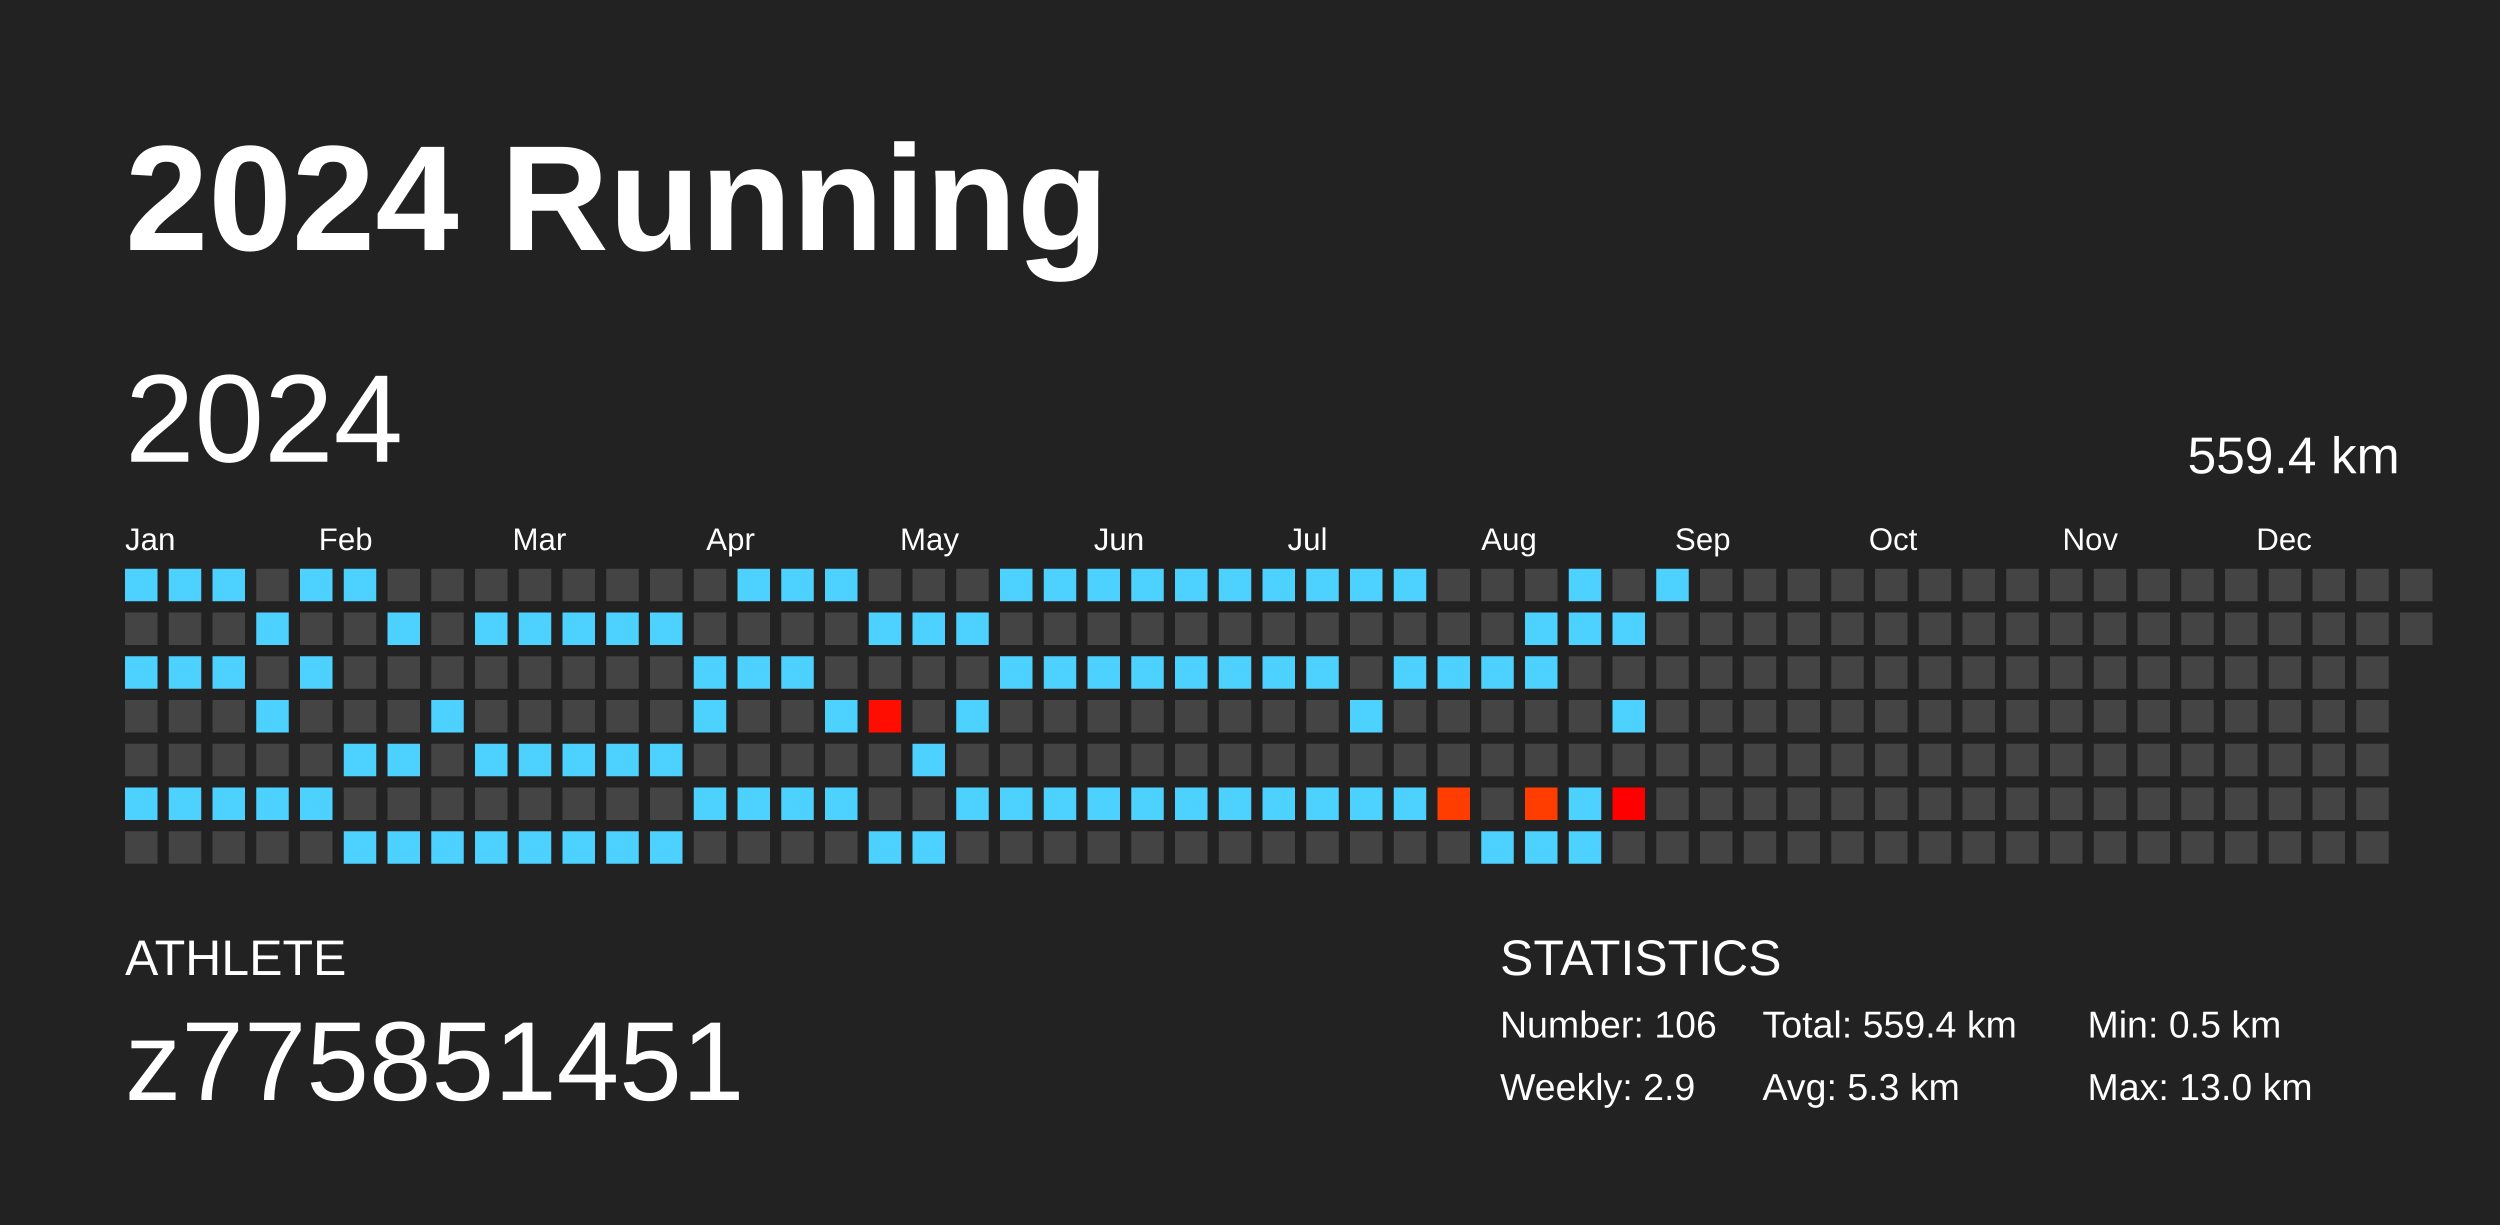
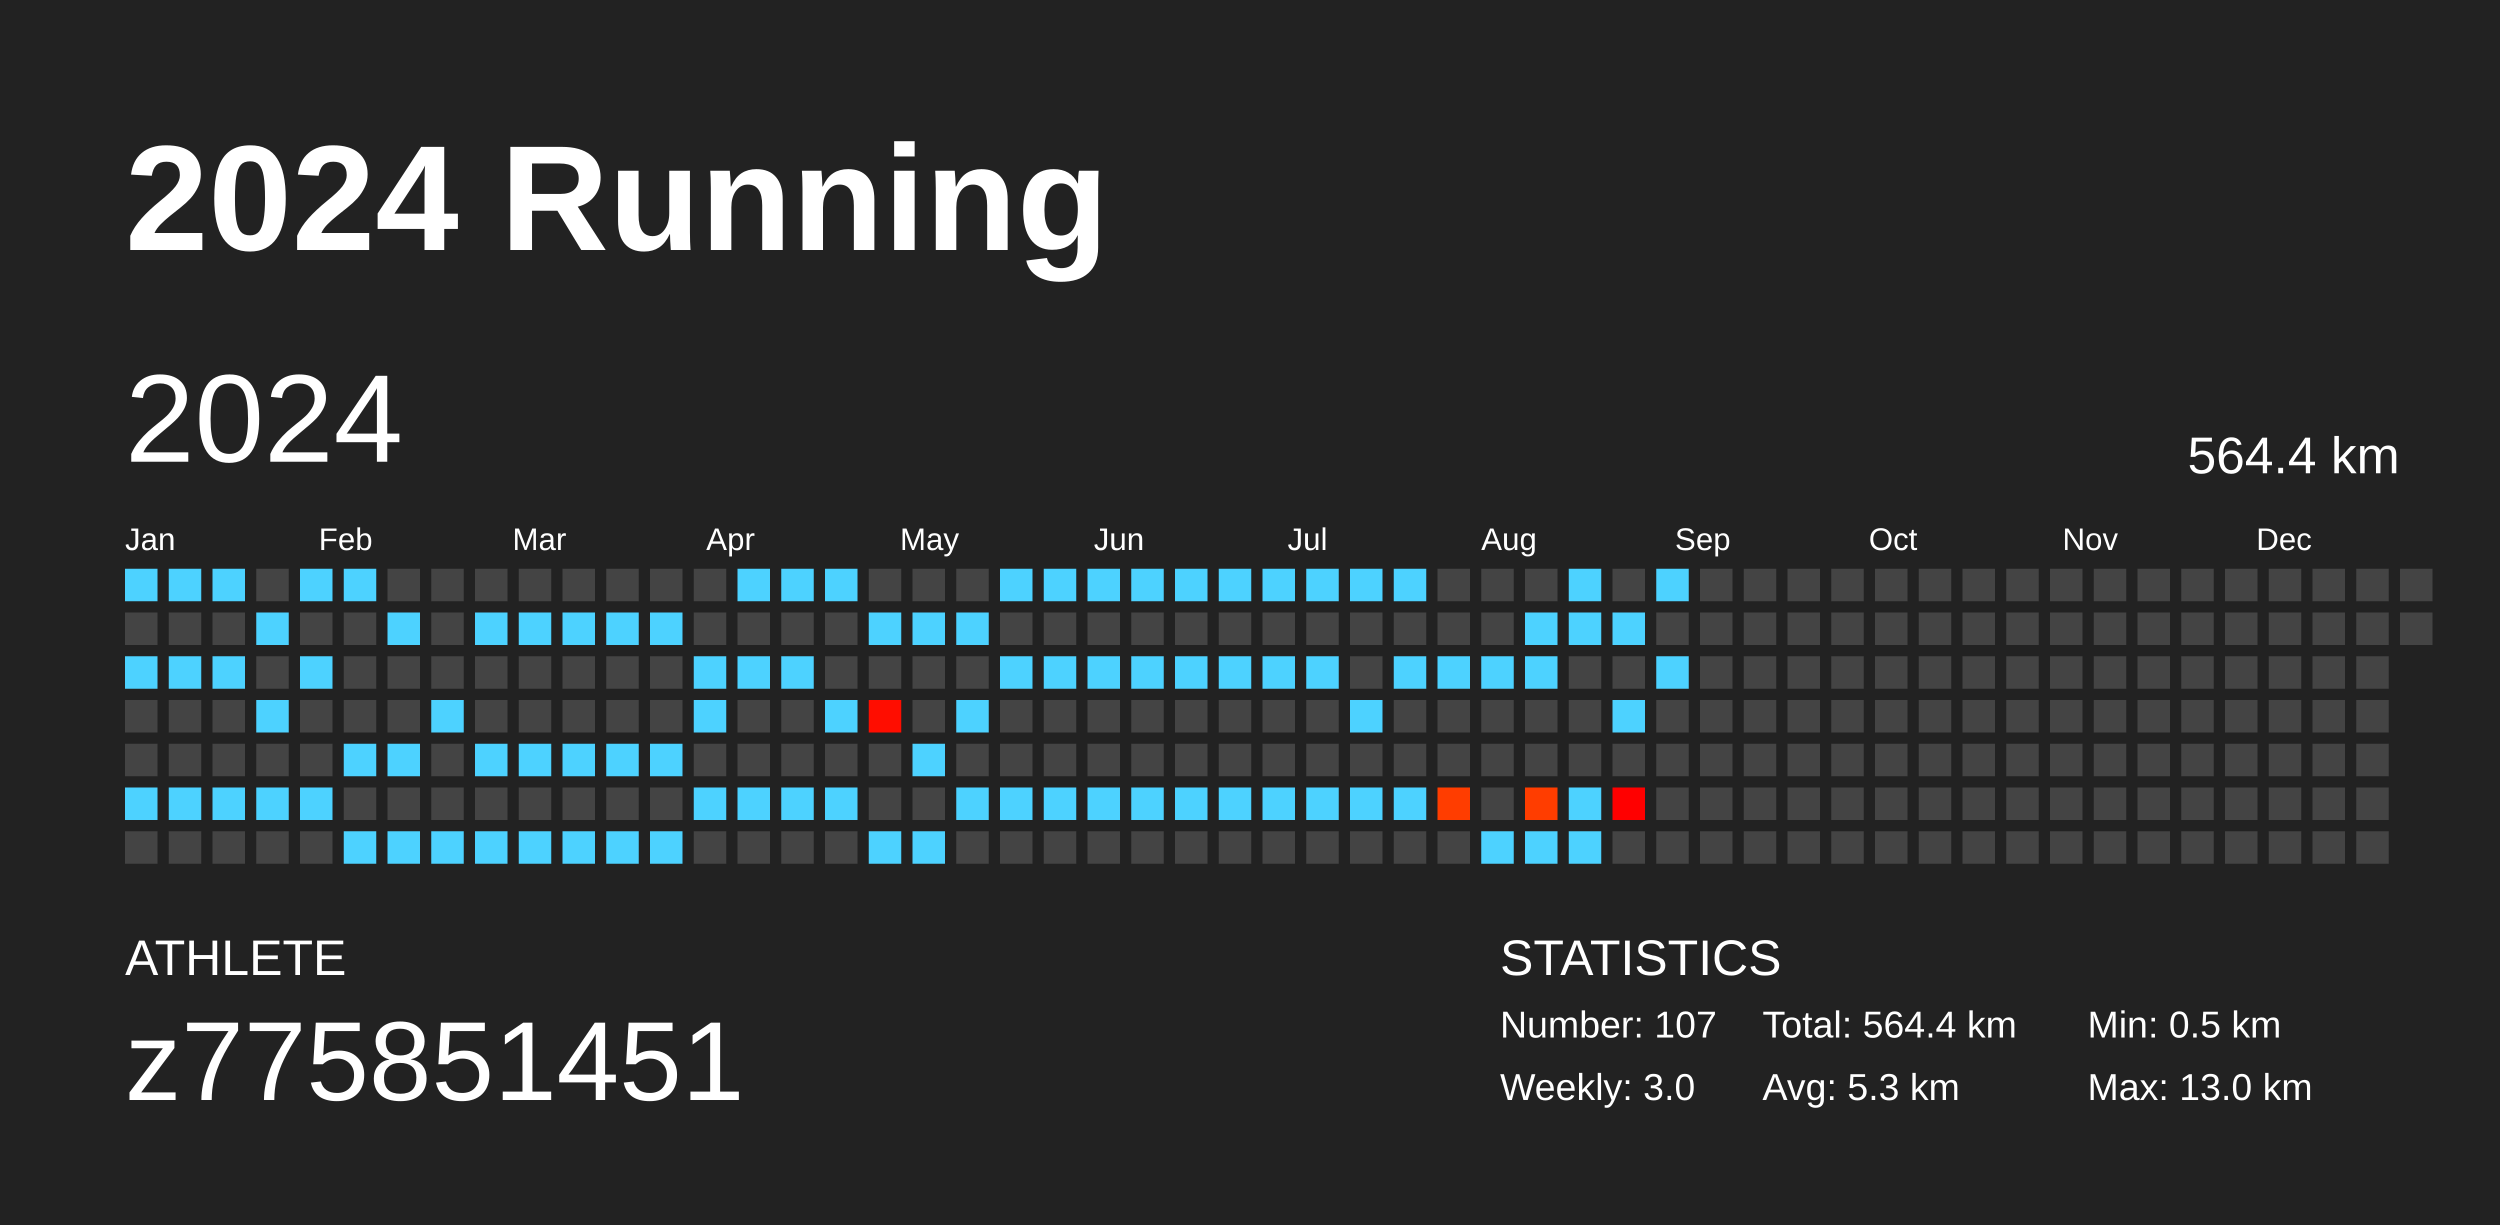
<svg xmlns="http://www.w3.org/2000/svg" baseProfile="full" height="98mm" version="1.1" viewBox="0,0,200,98" width="200mm">
  <defs />
  <rect fill="#222222" height="98" width="200" x="0" y="0" />
  <text fill="#FFFFFF" style="font-size:12px; font-family:Arial; font-weight:bold;" x="10" y="20">2024 Running</text>
  <text fill="#FFFFFF" style="font-size:4px; font-family:Arial" x="10" y="78">ATHLETE</text>
  <text fill="#FFFFFF" style="font-size:9px; font-family:Arial" x="10" y="88">z775851451</text>
  <text fill="#FFFFFF" style="font-size:4px; font-family:Arial" x="120" y="78">STATISTICS</text>
-   <text fill="#FFFFFF" style="font-size:3px; font-family:Arial" x="120" y="83">Number: 106</text>
-   <text fill="#FFFFFF" style="font-size:3px; font-family:Arial" x="120" y="88">Weekly: 2.9</text>
-   <text fill="#FFFFFF" style="font-size:3px; font-family:Arial" x="141" y="83">Total: 559.4 km</text>
+   <text fill="#FFFFFF" style="font-size:3px; font-family:Arial" x="120" y="83">Number: 107</text>
+   <text fill="#FFFFFF" style="font-size:3px; font-family:Arial" x="120" y="88">Weekly: 3.0</text>
+   <text fill="#FFFFFF" style="font-size:3px; font-family:Arial" x="141" y="83">Total: 564.4 km</text>
  <text fill="#FFFFFF" style="font-size:3px; font-family:Arial" x="141" y="88">Avg: 5.3 km</text>
  <text fill="#FFFFFF" style="font-size:3px; font-family:Arial" x="167" y="83">Min: 0.5 km</text>
  <text fill="#FFFFFF" style="font-size:3px; font-family:Arial" x="167" y="88">Max: 13.0 km</text>
  <text dominant-baseline="hanging" fill="#FFFFFF" style="font-size:10.0px; font-family:Arial;" x="10" y="30">2024</text>
-   <text dominant-baseline="hanging" fill="#FFFFFF" style="font-size:4.125px; font-family:Arial;" x="175" y="35">559.4 km</text>
+   <text dominant-baseline="hanging" fill="#FFFFFF" style="font-size:4.125px; font-family:Arial;" x="175" y="35">564.4 km</text>
  <text fill="#FFFFFF" style="font-size:2.5px; font-family:Arial" x="10.0" y="44">Jan</text>
  <text fill="#FFFFFF" style="font-size:2.5px; font-family:Arial" x="25.5" y="44">Feb</text>
  <text fill="#FFFFFF" style="font-size:2.5px; font-family:Arial" x="41.0" y="44">Mar</text>
  <text fill="#FFFFFF" style="font-size:2.5px; font-family:Arial" x="56.5" y="44">Apr</text>
  <text fill="#FFFFFF" style="font-size:2.5px; font-family:Arial" x="72.0" y="44">May</text>
  <text fill="#FFFFFF" style="font-size:2.5px; font-family:Arial" x="87.5" y="44">Jun</text>
  <text fill="#FFFFFF" style="font-size:2.5px; font-family:Arial" x="103.0" y="44">Jul</text>
  <text fill="#FFFFFF" style="font-size:2.5px; font-family:Arial" x="118.5" y="44">Aug</text>
  <text fill="#FFFFFF" style="font-size:2.5px; font-family:Arial" x="134.0" y="44">Sep</text>
  <text fill="#FFFFFF" style="font-size:2.5px; font-family:Arial" x="149.5" y="44">Oct</text>
  <text fill="#FFFFFF" style="font-size:2.5px; font-family:Arial" x="165.0" y="44">Nov</text>
  <text fill="#FFFFFF" style="font-size:2.5px; font-family:Arial" x="180.5" y="44">Dec</text>
  <rect fill="#4dd2ff" height="2.6" width="2.6" x="10.0" y="45.5" />
  <rect fill="#444444" height="2.6" width="2.6" x="10.0" y="49.0" />
  <rect fill="#4dd2ff" height="2.6" width="2.6" x="10.0" y="52.5" />
  <rect fill="#444444" height="2.6" width="2.6" x="10.0" y="56.0" />
  <rect fill="#444444" height="2.6" width="2.6" x="10.0" y="59.5" />
  <rect fill="#4dd2ff" height="2.6" width="2.6" x="10.0" y="63.0" />
  <rect fill="#444444" height="2.6" width="2.6" x="10.0" y="66.5" />
  <rect fill="#4dd2ff" height="2.6" width="2.6" x="13.5" y="45.5" />
  <rect fill="#444444" height="2.6" width="2.6" x="13.5" y="49.0" />
  <rect fill="#4dd2ff" height="2.6" width="2.6" x="13.5" y="52.5" />
  <rect fill="#444444" height="2.6" width="2.6" x="13.5" y="56.0" />
  <rect fill="#444444" height="2.6" width="2.6" x="13.5" y="59.5" />
  <rect fill="#4dd2ff" height="2.6" width="2.6" x="13.5" y="63.0" />
  <rect fill="#444444" height="2.6" width="2.6" x="13.5" y="66.5" />
  <rect fill="#4dd2ff" height="2.6" width="2.6" x="17.0" y="45.5" />
  <rect fill="#444444" height="2.6" width="2.6" x="17.0" y="49.0" />
  <rect fill="#4dd2ff" height="2.6" width="2.6" x="17.0" y="52.5" />
  <rect fill="#444444" height="2.6" width="2.6" x="17.0" y="56.0" />
  <rect fill="#444444" height="2.6" width="2.6" x="17.0" y="59.5" />
  <rect fill="#4dd2ff" height="2.6" width="2.6" x="17.0" y="63.0" />
  <rect fill="#444444" height="2.6" width="2.6" x="17.0" y="66.5" />
  <rect fill="#444444" height="2.6" width="2.6" x="20.5" y="45.5" />
  <rect fill="#4dd2ff" height="2.6" width="2.6" x="20.5" y="49.0" />
  <rect fill="#444444" height="2.6" width="2.6" x="20.5" y="52.5" />
  <rect fill="#4dd2ff" height="2.6" width="2.6" x="20.5" y="56.0" />
  <rect fill="#444444" height="2.6" width="2.6" x="20.5" y="59.5" />
  <rect fill="#4dd2ff" height="2.6" width="2.6" x="20.5" y="63.0" />
  <rect fill="#444444" height="2.6" width="2.6" x="20.5" y="66.5" />
  <rect fill="#4dd2ff" height="2.6" width="2.6" x="24.0" y="45.5" />
  <rect fill="#444444" height="2.6" width="2.6" x="24.0" y="49.0" />
  <rect fill="#4dd2ff" height="2.6" width="2.6" x="24.0" y="52.5" />
  <rect fill="#444444" height="2.6" width="2.6" x="24.0" y="56.0" />
  <rect fill="#444444" height="2.6" width="2.6" x="24.0" y="59.5" />
  <rect fill="#4dd2ff" height="2.6" width="2.6" x="24.0" y="63.0" />
  <rect fill="#444444" height="2.6" width="2.6" x="24.0" y="66.5" />
  <rect fill="#4dd2ff" height="2.6" width="2.6" x="27.5" y="45.5" />
  <rect fill="#444444" height="2.6" width="2.6" x="27.5" y="49.0" />
  <rect fill="#444444" height="2.6" width="2.6" x="27.5" y="52.5" />
  <rect fill="#444444" height="2.6" width="2.6" x="27.5" y="56.0" />
  <rect fill="#4dd2ff" height="2.6" width="2.6" x="27.5" y="59.5" />
  <rect fill="#444444" height="2.6" width="2.6" x="27.5" y="63.0" />
  <rect fill="#4dd2ff" height="2.6" width="2.6" x="27.5" y="66.5" />
  <rect fill="#444444" height="2.6" width="2.6" x="31.0" y="45.5" />
  <rect fill="#4dd2ff" height="2.6" width="2.6" x="31.0" y="49.0" />
  <rect fill="#444444" height="2.6" width="2.6" x="31.0" y="52.5" />
  <rect fill="#444444" height="2.6" width="2.6" x="31.0" y="56.0" />
  <rect fill="#4dd2ff" height="2.6" width="2.6" x="31.0" y="59.5" />
  <rect fill="#444444" height="2.6" width="2.6" x="31.0" y="63.0" />
  <rect fill="#4dd2ff" height="2.6" width="2.6" x="31.0" y="66.5" />
  <rect fill="#444444" height="2.6" width="2.6" x="34.5" y="45.5" />
  <rect fill="#444444" height="2.6" width="2.6" x="34.5" y="49.0" />
  <rect fill="#444444" height="2.6" width="2.6" x="34.5" y="52.5" />
  <rect fill="#4dd2ff" height="2.6" width="2.6" x="34.5" y="56.0" />
  <rect fill="#444444" height="2.6" width="2.6" x="34.5" y="59.5" />
  <rect fill="#444444" height="2.6" width="2.6" x="34.5" y="63.0" />
  <rect fill="#4dd2ff" height="2.6" width="2.6" x="34.5" y="66.5" />
  <rect fill="#444444" height="2.6" width="2.6" x="38.0" y="45.5" />
  <rect fill="#4dd2ff" height="2.6" width="2.6" x="38.0" y="49.0" />
  <rect fill="#444444" height="2.6" width="2.6" x="38.0" y="52.5" />
  <rect fill="#444444" height="2.6" width="2.6" x="38.0" y="56.0" />
  <rect fill="#4dd2ff" height="2.6" width="2.6" x="38.0" y="59.5" />
  <rect fill="#444444" height="2.6" width="2.6" x="38.0" y="63.0" />
  <rect fill="#4dd2ff" height="2.6" width="2.6" x="38.0" y="66.5" />
  <rect fill="#444444" height="2.6" width="2.6" x="41.5" y="45.5" />
  <rect fill="#4dd2ff" height="2.6" width="2.6" x="41.5" y="49.0" />
  <rect fill="#444444" height="2.6" width="2.6" x="41.5" y="52.5" />
  <rect fill="#444444" height="2.6" width="2.6" x="41.5" y="56.0" />
  <rect fill="#4dd2ff" height="2.6" width="2.6" x="41.5" y="59.5" />
  <rect fill="#444444" height="2.6" width="2.6" x="41.5" y="63.0" />
  <rect fill="#4dd2ff" height="2.6" width="2.6" x="41.5" y="66.5" />
  <rect fill="#444444" height="2.6" width="2.6" x="45.0" y="45.5" />
  <rect fill="#4dd2ff" height="2.6" width="2.6" x="45.0" y="49.0" />
  <rect fill="#444444" height="2.6" width="2.6" x="45.0" y="52.5" />
  <rect fill="#444444" height="2.6" width="2.6" x="45.0" y="56.0" />
  <rect fill="#4dd2ff" height="2.6" width="2.6" x="45.0" y="59.5" />
  <rect fill="#444444" height="2.6" width="2.6" x="45.0" y="63.0" />
  <rect fill="#4dd2ff" height="2.6" width="2.6" x="45.0" y="66.5" />
  <rect fill="#444444" height="2.6" width="2.6" x="48.5" y="45.5" />
  <rect fill="#4dd2ff" height="2.6" width="2.6" x="48.5" y="49.0" />
  <rect fill="#444444" height="2.6" width="2.6" x="48.5" y="52.5" />
  <rect fill="#444444" height="2.6" width="2.6" x="48.5" y="56.0" />
  <rect fill="#4dd2ff" height="2.6" width="2.6" x="48.5" y="59.5" />
  <rect fill="#444444" height="2.6" width="2.6" x="48.5" y="63.0" />
  <rect fill="#4dd2ff" height="2.6" width="2.6" x="48.5" y="66.5" />
  <rect fill="#444444" height="2.6" width="2.6" x="52.0" y="45.5" />
  <rect fill="#4dd2ff" height="2.6" width="2.6" x="52.0" y="49.0" />
  <rect fill="#444444" height="2.6" width="2.6" x="52.0" y="52.5" />
  <rect fill="#444444" height="2.6" width="2.6" x="52.0" y="56.0" />
  <rect fill="#4dd2ff" height="2.6" width="2.6" x="52.0" y="59.5" />
  <rect fill="#444444" height="2.6" width="2.6" x="52.0" y="63.0" />
  <rect fill="#4dd2ff" height="2.6" width="2.6" x="52.0" y="66.5" />
  <rect fill="#444444" height="2.6" width="2.6" x="55.5" y="45.5" />
  <rect fill="#444444" height="2.6" width="2.6" x="55.5" y="49.0" />
  <rect fill="#4dd2ff" height="2.6" width="2.6" x="55.5" y="52.5" />
  <rect fill="#4dd2ff" height="2.6" width="2.6" x="55.5" y="56.0" />
  <rect fill="#444444" height="2.6" width="2.6" x="55.5" y="59.5" />
  <rect fill="#4dd2ff" height="2.6" width="2.6" x="55.5" y="63.0" />
  <rect fill="#444444" height="2.6" width="2.6" x="55.5" y="66.5" />
  <rect fill="#4dd2ff" height="2.6" width="2.6" x="59.0" y="45.5" />
  <rect fill="#444444" height="2.6" width="2.6" x="59.0" y="49.0" />
  <rect fill="#4dd2ff" height="2.6" width="2.6" x="59.0" y="52.5" />
  <rect fill="#444444" height="2.6" width="2.6" x="59.0" y="56.0" />
  <rect fill="#444444" height="2.6" width="2.6" x="59.0" y="59.5" />
  <rect fill="#4dd2ff" height="2.6" width="2.6" x="59.0" y="63.0" />
  <rect fill="#444444" height="2.6" width="2.6" x="59.0" y="66.5" />
  <rect fill="#4dd2ff" height="2.6" width="2.6" x="62.5" y="45.5" />
  <rect fill="#444444" height="2.6" width="2.6" x="62.5" y="49.0" />
  <rect fill="#4dd2ff" height="2.6" width="2.6" x="62.5" y="52.5" />
  <rect fill="#444444" height="2.6" width="2.6" x="62.5" y="56.0" />
  <rect fill="#444444" height="2.6" width="2.6" x="62.5" y="59.5" />
  <rect fill="#4dd2ff" height="2.6" width="2.6" x="62.5" y="63.0" />
  <rect fill="#444444" height="2.6" width="2.6" x="62.5" y="66.5" />
  <rect fill="#4dd2ff" height="2.6" width="2.6" x="66.0" y="45.5" />
  <rect fill="#444444" height="2.6" width="2.6" x="66.0" y="49.0" />
  <rect fill="#444444" height="2.6" width="2.6" x="66.0" y="52.5" />
  <rect fill="#4dd2ff" height="2.6" width="2.6" x="66.0" y="56.0" />
  <rect fill="#444444" height="2.6" width="2.6" x="66.0" y="59.5" />
  <rect fill="#4dd2ff" height="2.6" width="2.6" x="66.0" y="63.0" />
  <rect fill="#444444" height="2.6" width="2.6" x="66.0" y="66.5" />
  <rect fill="#444444" height="2.6" width="2.6" x="69.5" y="45.5" />
  <rect fill="#4dd2ff" height="2.6" width="2.6" x="69.5" y="49.0" />
  <rect fill="#444444" height="2.6" width="2.6" x="69.5" y="52.5" />
  <rect fill="#ff0d00" height="2.6" width="2.6" x="69.5" y="56.0" />
  <rect fill="#444444" height="2.6" width="2.6" x="69.5" y="59.5" />
  <rect fill="#444444" height="2.6" width="2.6" x="69.5" y="63.0" />
  <rect fill="#4dd2ff" height="2.6" width="2.6" x="69.5" y="66.5" />
  <rect fill="#444444" height="2.6" width="2.6" x="73.0" y="45.5" />
  <rect fill="#4dd2ff" height="2.6" width="2.6" x="73.0" y="49.0" />
  <rect fill="#444444" height="2.6" width="2.6" x="73.0" y="52.5" />
  <rect fill="#444444" height="2.6" width="2.6" x="73.0" y="56.0" />
  <rect fill="#4dd2ff" height="2.6" width="2.6" x="73.0" y="59.5" />
  <rect fill="#444444" height="2.6" width="2.6" x="73.0" y="63.0" />
  <rect fill="#4dd2ff" height="2.6" width="2.6" x="73.0" y="66.5" />
  <rect fill="#444444" height="2.6" width="2.6" x="76.5" y="45.5" />
  <rect fill="#4dd2ff" height="2.6" width="2.6" x="76.5" y="49.0" />
  <rect fill="#444444" height="2.6" width="2.6" x="76.5" y="52.5" />
  <rect fill="#4dd2ff" height="2.6" width="2.6" x="76.5" y="56.0" />
  <rect fill="#444444" height="2.6" width="2.6" x="76.5" y="59.5" />
  <rect fill="#4dd2ff" height="2.6" width="2.6" x="76.5" y="63.0" />
  <rect fill="#444444" height="2.6" width="2.6" x="76.5" y="66.5" />
  <rect fill="#4dd2ff" height="2.6" width="2.6" x="80.0" y="45.5" />
  <rect fill="#444444" height="2.6" width="2.6" x="80.0" y="49.0" />
  <rect fill="#4dd2ff" height="2.6" width="2.6" x="80.0" y="52.5" />
  <rect fill="#444444" height="2.6" width="2.6" x="80.0" y="56.0" />
  <rect fill="#444444" height="2.6" width="2.6" x="80.0" y="59.5" />
  <rect fill="#4dd2ff" height="2.6" width="2.6" x="80.0" y="63.0" />
  <rect fill="#444444" height="2.6" width="2.6" x="80.0" y="66.5" />
  <rect fill="#4dd2ff" height="2.6" width="2.6" x="83.5" y="45.5" />
  <rect fill="#444444" height="2.6" width="2.6" x="83.5" y="49.0" />
  <rect fill="#4dd2ff" height="2.6" width="2.6" x="83.5" y="52.5" />
  <rect fill="#444444" height="2.6" width="2.6" x="83.5" y="56.0" />
  <rect fill="#444444" height="2.6" width="2.6" x="83.5" y="59.5" />
  <rect fill="#4dd2ff" height="2.6" width="2.6" x="83.5" y="63.0" />
  <rect fill="#444444" height="2.6" width="2.6" x="83.5" y="66.5" />
  <rect fill="#4dd2ff" height="2.6" width="2.6" x="87.0" y="45.5" />
  <rect fill="#444444" height="2.6" width="2.6" x="87.0" y="49.0" />
  <rect fill="#4dd2ff" height="2.6" width="2.6" x="87.0" y="52.5" />
  <rect fill="#444444" height="2.6" width="2.6" x="87.0" y="56.0" />
  <rect fill="#444444" height="2.6" width="2.6" x="87.0" y="59.5" />
  <rect fill="#4dd2ff" height="2.6" width="2.6" x="87.0" y="63.0" />
  <rect fill="#444444" height="2.6" width="2.6" x="87.0" y="66.5" />
  <rect fill="#4dd2ff" height="2.6" width="2.6" x="90.5" y="45.5" />
  <rect fill="#444444" height="2.6" width="2.6" x="90.5" y="49.0" />
  <rect fill="#4dd2ff" height="2.6" width="2.6" x="90.5" y="52.5" />
  <rect fill="#444444" height="2.6" width="2.6" x="90.5" y="56.0" />
  <rect fill="#444444" height="2.6" width="2.6" x="90.5" y="59.5" />
  <rect fill="#4dd2ff" height="2.6" width="2.6" x="90.5" y="63.0" />
  <rect fill="#444444" height="2.6" width="2.6" x="90.5" y="66.5" />
  <rect fill="#4dd2ff" height="2.6" width="2.6" x="94.0" y="45.5" />
  <rect fill="#444444" height="2.6" width="2.6" x="94.0" y="49.0" />
  <rect fill="#4dd2ff" height="2.6" width="2.6" x="94.0" y="52.5" />
  <rect fill="#444444" height="2.6" width="2.6" x="94.0" y="56.0" />
  <rect fill="#444444" height="2.6" width="2.6" x="94.0" y="59.5" />
  <rect fill="#4dd2ff" height="2.6" width="2.6" x="94.0" y="63.0" />
  <rect fill="#444444" height="2.6" width="2.6" x="94.0" y="66.5" />
  <rect fill="#4dd2ff" height="2.6" width="2.6" x="97.5" y="45.5" />
  <rect fill="#444444" height="2.6" width="2.6" x="97.5" y="49.0" />
  <rect fill="#4dd2ff" height="2.6" width="2.6" x="97.5" y="52.5" />
  <rect fill="#444444" height="2.6" width="2.6" x="97.5" y="56.0" />
  <rect fill="#444444" height="2.6" width="2.6" x="97.5" y="59.5" />
  <rect fill="#4dd2ff" height="2.6" width="2.6" x="97.5" y="63.0" />
  <rect fill="#444444" height="2.6" width="2.6" x="97.5" y="66.5" />
  <rect fill="#4dd2ff" height="2.6" width="2.6" x="101.0" y="45.5" />
  <rect fill="#444444" height="2.6" width="2.6" x="101.0" y="49.0" />
  <rect fill="#4dd2ff" height="2.6" width="2.6" x="101.0" y="52.5" />
  <rect fill="#444444" height="2.6" width="2.6" x="101.0" y="56.0" />
  <rect fill="#444444" height="2.6" width="2.6" x="101.0" y="59.5" />
  <rect fill="#4dd2ff" height="2.6" width="2.6" x="101.0" y="63.0" />
  <rect fill="#444444" height="2.6" width="2.6" x="101.0" y="66.5" />
  <rect fill="#4dd2ff" height="2.6" width="2.6" x="104.5" y="45.5" />
  <rect fill="#444444" height="2.6" width="2.6" x="104.5" y="49.0" />
  <rect fill="#4dd2ff" height="2.6" width="2.6" x="104.5" y="52.5" />
  <rect fill="#444444" height="2.6" width="2.6" x="104.5" y="56.0" />
  <rect fill="#444444" height="2.6" width="2.6" x="104.5" y="59.5" />
  <rect fill="#4dd2ff" height="2.6" width="2.6" x="104.5" y="63.0" />
  <rect fill="#444444" height="2.6" width="2.6" x="104.5" y="66.5" />
  <rect fill="#4dd2ff" height="2.6" width="2.6" x="108.0" y="45.5" />
  <rect fill="#444444" height="2.6" width="2.6" x="108.0" y="49.0" />
  <rect fill="#444444" height="2.6" width="2.6" x="108.0" y="52.5" />
  <rect fill="#4dd2ff" height="2.6" width="2.6" x="108.0" y="56.0" />
  <rect fill="#444444" height="2.6" width="2.6" x="108.0" y="59.5" />
  <rect fill="#4dd2ff" height="2.6" width="2.6" x="108.0" y="63.0" />
  <rect fill="#444444" height="2.6" width="2.6" x="108.0" y="66.5" />
  <rect fill="#4dd2ff" height="2.6" width="2.6" x="111.5" y="45.5" />
  <rect fill="#444444" height="2.6" width="2.6" x="111.5" y="49.0" />
  <rect fill="#4dd2ff" height="2.6" width="2.6" x="111.5" y="52.5" />
  <rect fill="#444444" height="2.6" width="2.6" x="111.5" y="56.0" />
  <rect fill="#444444" height="2.6" width="2.6" x="111.5" y="59.5" />
  <rect fill="#4dd2ff" height="2.6" width="2.6" x="111.5" y="63.0" />
  <rect fill="#444444" height="2.6" width="2.6" x="111.5" y="66.5" />
  <rect fill="#444444" height="2.6" width="2.6" x="115.0" y="45.5" />
  <rect fill="#444444" height="2.6" width="2.6" x="115.0" y="49.0" />
  <rect fill="#4dd2ff" height="2.6" width="2.6" x="115.0" y="52.5" />
  <rect fill="#444444" height="2.6" width="2.6" x="115.0" y="56.0" />
  <rect fill="#444444" height="2.6" width="2.6" x="115.0" y="59.5" />
  <rect fill="#ff3d00" height="2.6" width="2.6" x="115.0" y="63.0" />
  <rect fill="#444444" height="2.6" width="2.6" x="115.0" y="66.5" />
  <rect fill="#444444" height="2.6" width="2.6" x="118.5" y="45.5" />
  <rect fill="#444444" height="2.6" width="2.6" x="118.5" y="49.0" />
  <rect fill="#4dd2ff" height="2.6" width="2.6" x="118.5" y="52.5" />
  <rect fill="#444444" height="2.6" width="2.6" x="118.5" y="56.0" />
  <rect fill="#444444" height="2.6" width="2.6" x="118.5" y="59.5" />
  <rect fill="#444444" height="2.6" width="2.6" x="118.5" y="63.0" />
  <rect fill="#4dd2ff" height="2.6" width="2.6" x="118.5" y="66.5" />
  <rect fill="#444444" height="2.6" width="2.6" x="122.0" y="45.5" />
  <rect fill="#4dd2ff" height="2.6" width="2.6" x="122.0" y="49.0" />
  <rect fill="#4dd2ff" height="2.6" width="2.6" x="122.0" y="52.5" />
  <rect fill="#444444" height="2.6" width="2.6" x="122.0" y="56.0" />
  <rect fill="#444444" height="2.6" width="2.6" x="122.0" y="59.5" />
  <rect fill="#ff3d00" height="2.6" width="2.6" x="122.0" y="63.0" />
  <rect fill="#4dd2ff" height="2.6" width="2.6" x="122.0" y="66.5" />
  <rect fill="#4dd2ff" height="2.6" width="2.6" x="125.5" y="45.5" />
  <rect fill="#4dd2ff" height="2.6" width="2.6" x="125.5" y="49.0" />
  <rect fill="#444444" height="2.6" width="2.6" x="125.5" y="52.5" />
  <rect fill="#444444" height="2.6" width="2.6" x="125.5" y="56.0" />
  <rect fill="#444444" height="2.6" width="2.6" x="125.5" y="59.5" />
  <rect fill="#4dd2ff" height="2.6" width="2.6" x="125.5" y="63.0" />
  <rect fill="#4dd2ff" height="2.6" width="2.6" x="125.5" y="66.5" />
  <rect fill="#444444" height="2.6" width="2.6" x="129.0" y="45.5" />
  <rect fill="#4dd2ff" height="2.6" width="2.6" x="129.0" y="49.0" />
  <rect fill="#444444" height="2.6" width="2.6" x="129.0" y="52.5" />
  <rect fill="#4dd2ff" height="2.6" width="2.6" x="129.0" y="56.0" />
  <rect fill="#444444" height="2.6" width="2.6" x="129.0" y="59.5" />
  <rect fill="#ff0000" height="2.6" width="2.6" x="129.0" y="63.0" />
  <rect fill="#444444" height="2.6" width="2.6" x="129.0" y="66.5" />
  <rect fill="#4dd2ff" height="2.6" width="2.6" x="132.5" y="45.5" />
  <rect fill="#444444" height="2.6" width="2.6" x="132.5" y="49.0" />
-   <rect fill="#444444" height="2.6" width="2.6" x="132.5" y="52.5" />
+   <rect fill="#4dd2ff" height="2.6" width="2.6" x="132.5" y="52.5" />
  <rect fill="#444444" height="2.6" width="2.6" x="132.5" y="56.0" />
  <rect fill="#444444" height="2.6" width="2.6" x="132.5" y="59.5" />
  <rect fill="#444444" height="2.6" width="2.6" x="132.5" y="63.0" />
  <rect fill="#444444" height="2.6" width="2.6" x="132.5" y="66.5" />
  <rect fill="#444444" height="2.6" width="2.6" x="136.0" y="45.5" />
  <rect fill="#444444" height="2.6" width="2.6" x="136.0" y="49.0" />
  <rect fill="#444444" height="2.6" width="2.6" x="136.0" y="52.5" />
  <rect fill="#444444" height="2.6" width="2.6" x="136.0" y="56.0" />
  <rect fill="#444444" height="2.6" width="2.6" x="136.0" y="59.5" />
  <rect fill="#444444" height="2.6" width="2.6" x="136.0" y="63.0" />
  <rect fill="#444444" height="2.6" width="2.6" x="136.0" y="66.5" />
  <rect fill="#444444" height="2.6" width="2.6" x="139.5" y="45.5" />
  <rect fill="#444444" height="2.6" width="2.6" x="139.5" y="49.0" />
  <rect fill="#444444" height="2.6" width="2.6" x="139.5" y="52.5" />
  <rect fill="#444444" height="2.6" width="2.6" x="139.5" y="56.0" />
  <rect fill="#444444" height="2.6" width="2.6" x="139.5" y="59.5" />
  <rect fill="#444444" height="2.6" width="2.6" x="139.5" y="63.0" />
  <rect fill="#444444" height="2.6" width="2.6" x="139.5" y="66.5" />
  <rect fill="#444444" height="2.6" width="2.6" x="143.0" y="45.5" />
  <rect fill="#444444" height="2.6" width="2.6" x="143.0" y="49.0" />
  <rect fill="#444444" height="2.6" width="2.6" x="143.0" y="52.5" />
  <rect fill="#444444" height="2.6" width="2.6" x="143.0" y="56.0" />
  <rect fill="#444444" height="2.6" width="2.6" x="143.0" y="59.5" />
  <rect fill="#444444" height="2.6" width="2.6" x="143.0" y="63.0" />
  <rect fill="#444444" height="2.6" width="2.6" x="143.0" y="66.5" />
  <rect fill="#444444" height="2.6" width="2.6" x="146.5" y="45.5" />
  <rect fill="#444444" height="2.6" width="2.6" x="146.5" y="49.0" />
  <rect fill="#444444" height="2.6" width="2.6" x="146.5" y="52.5" />
  <rect fill="#444444" height="2.6" width="2.6" x="146.5" y="56.0" />
  <rect fill="#444444" height="2.6" width="2.6" x="146.5" y="59.5" />
  <rect fill="#444444" height="2.6" width="2.6" x="146.5" y="63.0" />
  <rect fill="#444444" height="2.6" width="2.6" x="146.5" y="66.5" />
  <rect fill="#444444" height="2.6" width="2.6" x="150.0" y="45.5" />
  <rect fill="#444444" height="2.6" width="2.6" x="150.0" y="49.0" />
  <rect fill="#444444" height="2.6" width="2.6" x="150.0" y="52.5" />
  <rect fill="#444444" height="2.6" width="2.6" x="150.0" y="56.0" />
  <rect fill="#444444" height="2.6" width="2.6" x="150.0" y="59.5" />
  <rect fill="#444444" height="2.6" width="2.6" x="150.0" y="63.0" />
  <rect fill="#444444" height="2.6" width="2.6" x="150.0" y="66.5" />
  <rect fill="#444444" height="2.6" width="2.6" x="153.5" y="45.5" />
  <rect fill="#444444" height="2.6" width="2.6" x="153.5" y="49.0" />
  <rect fill="#444444" height="2.6" width="2.6" x="153.5" y="52.5" />
  <rect fill="#444444" height="2.6" width="2.6" x="153.5" y="56.0" />
  <rect fill="#444444" height="2.6" width="2.6" x="153.5" y="59.5" />
  <rect fill="#444444" height="2.6" width="2.6" x="153.5" y="63.0" />
  <rect fill="#444444" height="2.6" width="2.6" x="153.5" y="66.5" />
  <rect fill="#444444" height="2.6" width="2.6" x="157.0" y="45.5" />
  <rect fill="#444444" height="2.6" width="2.6" x="157.0" y="49.0" />
  <rect fill="#444444" height="2.6" width="2.6" x="157.0" y="52.5" />
  <rect fill="#444444" height="2.6" width="2.6" x="157.0" y="56.0" />
  <rect fill="#444444" height="2.6" width="2.6" x="157.0" y="59.5" />
  <rect fill="#444444" height="2.6" width="2.6" x="157.0" y="63.0" />
  <rect fill="#444444" height="2.6" width="2.6" x="157.0" y="66.5" />
  <rect fill="#444444" height="2.6" width="2.6" x="160.5" y="45.5" />
  <rect fill="#444444" height="2.6" width="2.6" x="160.5" y="49.0" />
  <rect fill="#444444" height="2.6" width="2.6" x="160.5" y="52.5" />
  <rect fill="#444444" height="2.6" width="2.6" x="160.5" y="56.0" />
  <rect fill="#444444" height="2.6" width="2.6" x="160.5" y="59.5" />
  <rect fill="#444444" height="2.6" width="2.6" x="160.5" y="63.0" />
  <rect fill="#444444" height="2.6" width="2.6" x="160.5" y="66.5" />
  <rect fill="#444444" height="2.6" width="2.6" x="164.0" y="45.5" />
  <rect fill="#444444" height="2.6" width="2.6" x="164.0" y="49.0" />
  <rect fill="#444444" height="2.6" width="2.6" x="164.0" y="52.5" />
  <rect fill="#444444" height="2.6" width="2.6" x="164.0" y="56.0" />
  <rect fill="#444444" height="2.6" width="2.6" x="164.0" y="59.5" />
  <rect fill="#444444" height="2.6" width="2.6" x="164.0" y="63.0" />
  <rect fill="#444444" height="2.6" width="2.6" x="164.0" y="66.5" />
  <rect fill="#444444" height="2.6" width="2.6" x="167.5" y="45.5" />
  <rect fill="#444444" height="2.6" width="2.6" x="167.5" y="49.0" />
  <rect fill="#444444" height="2.6" width="2.6" x="167.5" y="52.5" />
  <rect fill="#444444" height="2.6" width="2.6" x="167.5" y="56.0" />
  <rect fill="#444444" height="2.6" width="2.6" x="167.5" y="59.5" />
  <rect fill="#444444" height="2.6" width="2.6" x="167.5" y="63.0" />
  <rect fill="#444444" height="2.6" width="2.6" x="167.5" y="66.5" />
  <rect fill="#444444" height="2.6" width="2.6" x="171.0" y="45.5" />
  <rect fill="#444444" height="2.6" width="2.6" x="171.0" y="49.0" />
  <rect fill="#444444" height="2.6" width="2.6" x="171.0" y="52.5" />
  <rect fill="#444444" height="2.6" width="2.6" x="171.0" y="56.0" />
  <rect fill="#444444" height="2.6" width="2.6" x="171.0" y="59.5" />
  <rect fill="#444444" height="2.6" width="2.6" x="171.0" y="63.0" />
  <rect fill="#444444" height="2.6" width="2.6" x="171.0" y="66.5" />
  <rect fill="#444444" height="2.6" width="2.6" x="174.5" y="45.5" />
  <rect fill="#444444" height="2.6" width="2.6" x="174.5" y="49.0" />
  <rect fill="#444444" height="2.6" width="2.6" x="174.5" y="52.5" />
  <rect fill="#444444" height="2.6" width="2.6" x="174.5" y="56.0" />
  <rect fill="#444444" height="2.6" width="2.6" x="174.5" y="59.5" />
  <rect fill="#444444" height="2.6" width="2.6" x="174.5" y="63.0" />
  <rect fill="#444444" height="2.6" width="2.6" x="174.5" y="66.5" />
  <rect fill="#444444" height="2.6" width="2.6" x="178.0" y="45.5" />
  <rect fill="#444444" height="2.6" width="2.6" x="178.0" y="49.0" />
  <rect fill="#444444" height="2.6" width="2.6" x="178.0" y="52.5" />
  <rect fill="#444444" height="2.6" width="2.6" x="178.0" y="56.0" />
  <rect fill="#444444" height="2.6" width="2.6" x="178.0" y="59.5" />
  <rect fill="#444444" height="2.6" width="2.6" x="178.0" y="63.0" />
  <rect fill="#444444" height="2.6" width="2.6" x="178.0" y="66.5" />
  <rect fill="#444444" height="2.6" width="2.6" x="181.5" y="45.5" />
  <rect fill="#444444" height="2.6" width="2.6" x="181.5" y="49.0" />
  <rect fill="#444444" height="2.6" width="2.6" x="181.5" y="52.5" />
  <rect fill="#444444" height="2.6" width="2.6" x="181.5" y="56.0" />
  <rect fill="#444444" height="2.6" width="2.6" x="181.5" y="59.5" />
  <rect fill="#444444" height="2.6" width="2.6" x="181.5" y="63.0" />
  <rect fill="#444444" height="2.6" width="2.6" x="181.5" y="66.5" />
  <rect fill="#444444" height="2.6" width="2.6" x="185.0" y="45.5" />
  <rect fill="#444444" height="2.6" width="2.6" x="185.0" y="49.0" />
  <rect fill="#444444" height="2.6" width="2.6" x="185.0" y="52.5" />
  <rect fill="#444444" height="2.6" width="2.6" x="185.0" y="56.0" />
  <rect fill="#444444" height="2.6" width="2.6" x="185.0" y="59.5" />
  <rect fill="#444444" height="2.6" width="2.6" x="185.0" y="63.0" />
  <rect fill="#444444" height="2.6" width="2.6" x="185.0" y="66.5" />
  <rect fill="#444444" height="2.6" width="2.6" x="188.5" y="45.5" />
  <rect fill="#444444" height="2.6" width="2.6" x="188.5" y="49.0" />
  <rect fill="#444444" height="2.6" width="2.6" x="188.5" y="52.5" />
  <rect fill="#444444" height="2.6" width="2.6" x="188.5" y="56.0" />
  <rect fill="#444444" height="2.6" width="2.6" x="188.5" y="59.5" />
  <rect fill="#444444" height="2.6" width="2.6" x="188.5" y="63.0" />
  <rect fill="#444444" height="2.6" width="2.6" x="188.5" y="66.5" />
  <rect fill="#444444" height="2.6" width="2.6" x="192.0" y="45.5" />
  <rect fill="#444444" height="2.6" width="2.6" x="192.0" y="49.0" />
</svg>
